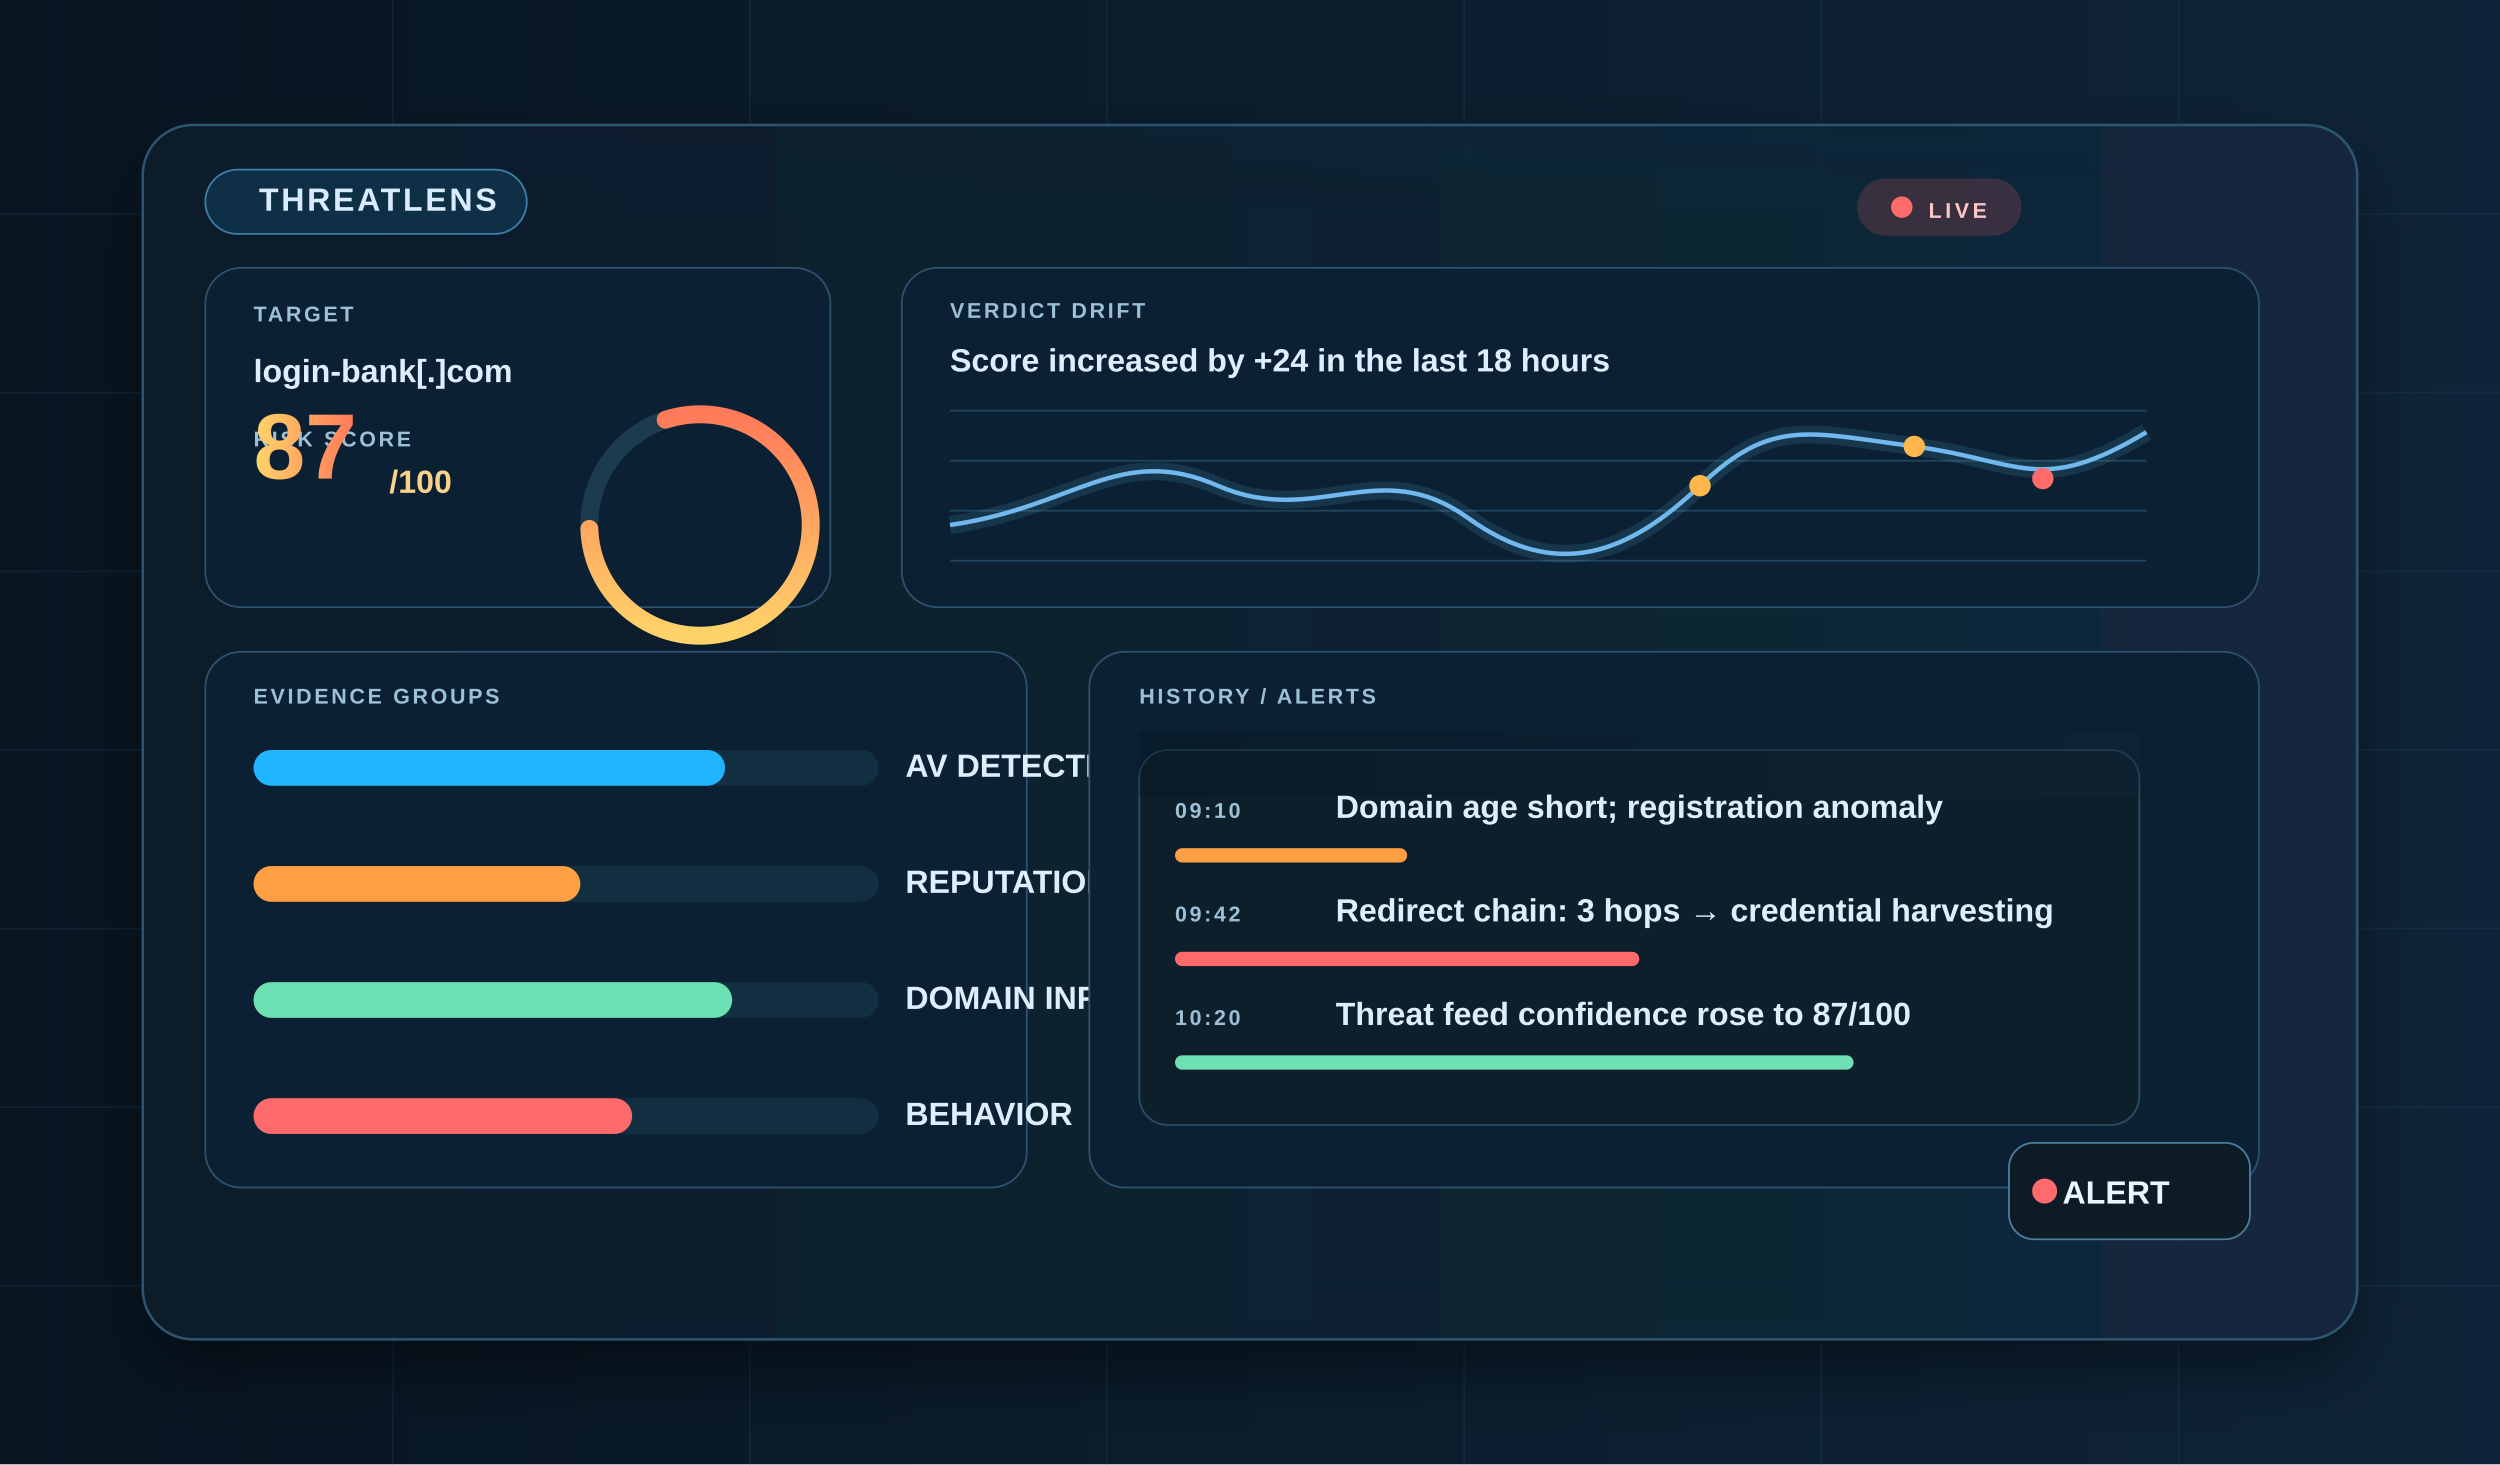
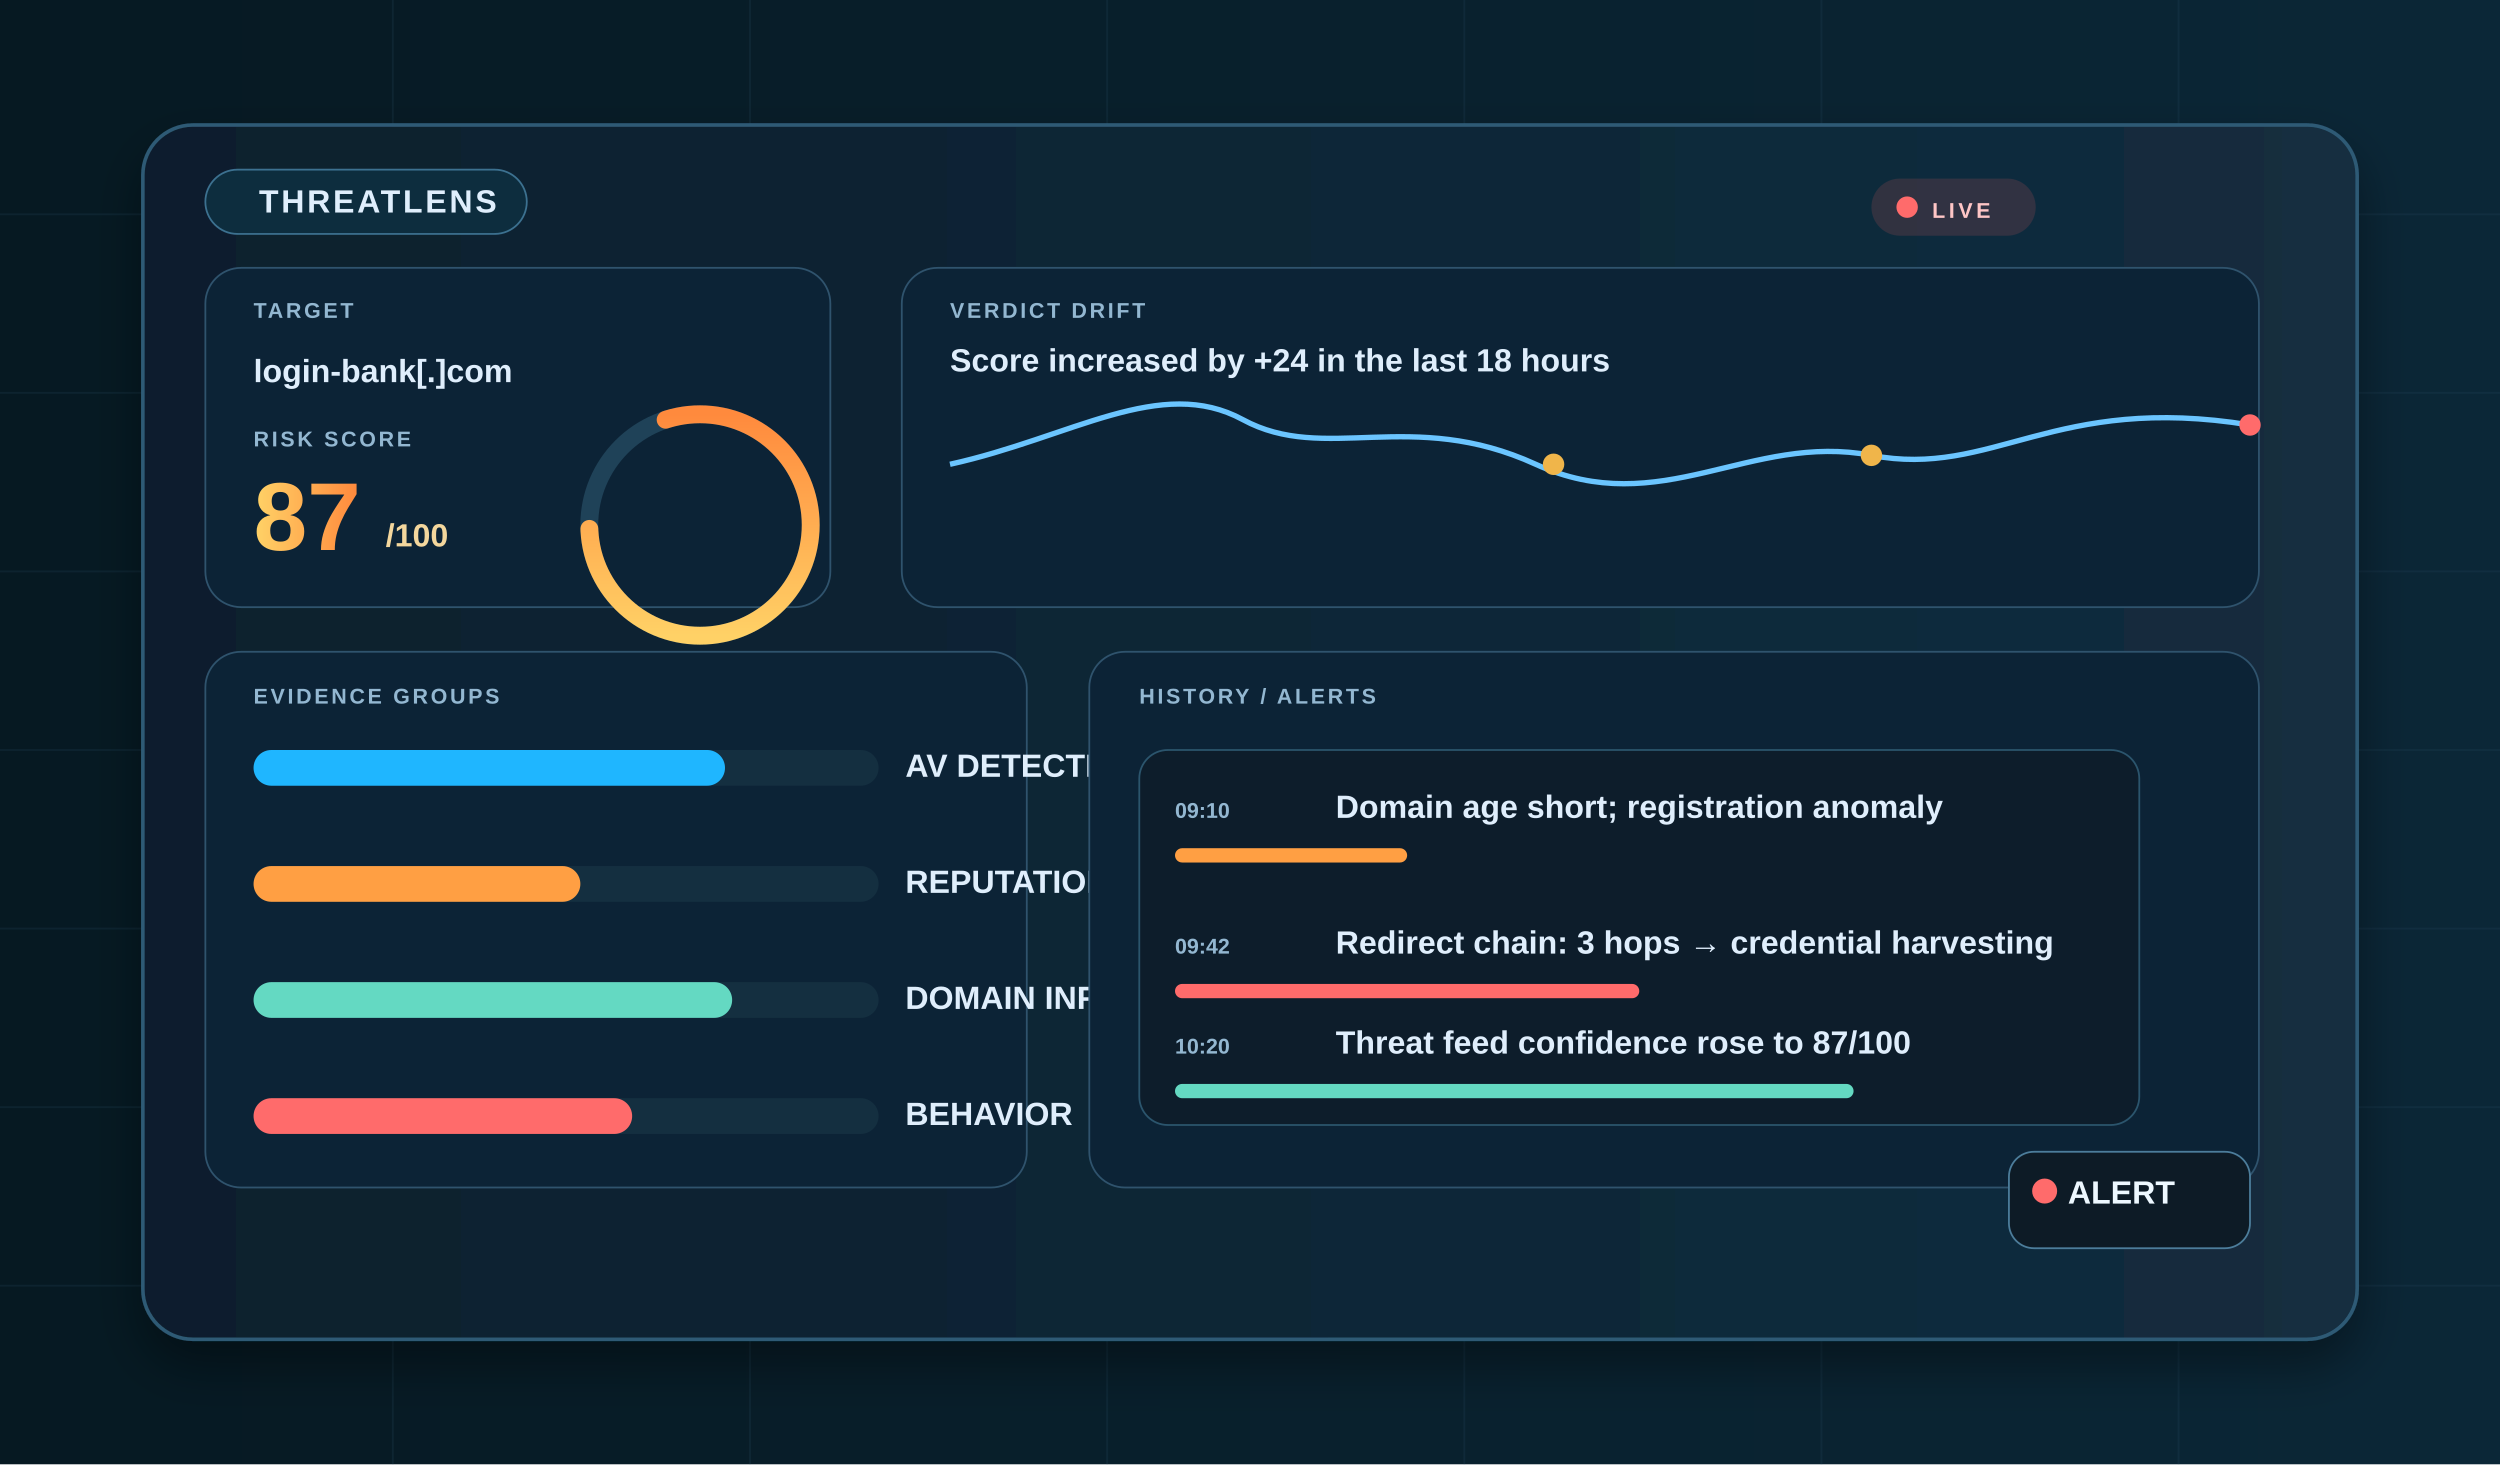
<svg xmlns="http://www.w3.org/2000/svg" width="1400" height="820" viewBox="0 0 1400 820" role="img" aria-labelledby="title desc">
  <defs>
    <linearGradient id="bg" x1="0" x2="1">
-       <stop offset="0%" stop-color="#081521" />
-       <stop offset="100%" stop-color="#0f2438" />
+       <stop offset="0%" stop-color="#061922" />
+       <stop offset="100%" stop-color="#0b2737" />
    </linearGradient>
    <linearGradient id="panel" x1="0" x2="1">
-       <stop offset="0%" stop-color="#0a1b2a" stop-opacity="0.95" />
-       <stop offset="100%" stop-color="#122b3d" stop-opacity="0.9" />
+       <stop offset="0%" stop-color="#0d1f2d" />
+       <stop offset="100%" stop-color="#122d3f" />
    </linearGradient>
    <linearGradient id="scoreGlow" x1="0" x2="1">
-       <stop offset="0%" stop-color="#ffd369" />
-       <stop offset="100%" stop-color="#ff7a59" />
+       <stop offset="0%" stop-color="#ffd166" />
+       <stop offset="100%" stop-color="#ff8a3d" />
    </linearGradient>
-     <filter id="softGlow">
-       <feGaussianBlur stdDeviation="6" result="blur" />
-       <feMerge>
-         <feMergeNode in="blur" />
-         <feMergeNode in="SourceGraphic" />
-       </feMerge>
+     <filter id="shadow" x="-20%" y="-20%" width="140%" height="140%">
+       <feDropShadow dx="0" dy="14" stdDeviation="14" flood-color="#000000" flood-opacity="0.38" />
    </filter>
-     <filter id="shadow" x="-20%" y="-20%" width="140%" height="140%">
-       <feDropShadow dx="0" dy="18" stdDeviation="18" flood-color="#000000" flood-opacity="0.45" />
-     </filter>
-     <style>
-       .label { font: 600 18px 'Segoe UI', Arial, sans-serif; fill: #d9ecff; letter-spacing: 1.5px; }
-       .small { font: 600 12px 'Segoe UI', Arial, sans-serif; fill: #9ec0d6; letter-spacing: 1.5px; }
-       .mono { font: 700 24px 'Segoe UI', Arial, sans-serif; fill: #ebf7ff; }
-       .body { font: 600 18px 'Segoe UI', Arial, sans-serif; fill: #dfeefc; }
-       .muted { fill: #8aaec6; }
-       .good { fill: #7fffd4; }
-       .warn { fill: #ffd166; }
-       .danger { fill: #ff6b6b; }
-       .line { stroke: #7bc4ff; stroke-width: 2.5; fill: none; opacity: 0.9; }
-       .grid { stroke: #254b65; stroke-width: 1; opacity: 0.8; }
-       .bar { fill: #1fb6ff; opacity: 0.88; }
-       .bar2 { fill: #ff9f43; opacity: 0.9; }
-       .bar3 { fill: #6de0b4; opacity: 0.9; }
-       .pulse { animation: pulse 2.2s ease-in-out infinite; transform-origin: center; }
-       @keyframes pulse {
-         0%, 100% { opacity: 0.6; transform: scale(1); }
-         50% { opacity: 1; transform: scale(1.05); }
-       }
-       @keyframes blink {
-         0%, 100% { opacity: 0.45; }
-         50% { opacity: 1; }
-       }
-       @keyframes scan {
-         0% { transform: translateY(-18px); opacity: 0; }
-         22% { opacity: 1; }
-         100% { transform: translateY(32px); opacity: 0; }
-       }
-       .scanline { animation: scan 2.8s ease-in-out infinite; }
-       .blink { animation: blink 1.4s ease-in-out infinite; }
-       .floaty { animation: floaty 4s ease-in-out infinite; }
-       @keyframes floaty {
-         0%, 100% { transform: translateY(0px); }
-         50% { transform: translateY(-6px); }
-       }
-     </style>
  </defs>
  <rect width="1400" height="820" fill="url(#bg)" />
-   <g opacity="0.3">
-     <path d="M0 120H1400M0 220H1400M0 320H1400M0 420H1400M0 520H1400M0 620H1400M0 720H1400" class="grid" />
-     <path d="M220 0V820M420 0V820M620 0V820M820 0V820M1020 0V820M1220 0V820" class="grid" />
+   <g opacity="0.2">
+     <path d="M0 120H1400M0 220H1400M0 320H1400M0 420H1400M0 520H1400M0 620H1400M0 720H1400" stroke="#274d66" stroke-width="1" />
+     <path d="M220 0V820M420 0V820M620 0V820M820 0V820M1020 0V820M1220 0V820" stroke="#274d66" stroke-width="1" />
  </g>
  <g filter="url(#shadow)">
-     <rect x="80" y="70" width="1240" height="680" rx="28" fill="url(#panel)" stroke="#2d5470" stroke-width="1.4" />
+     <rect x="80" y="70" width="1240" height="680" rx="28" fill="url(#panel)" stroke="#2f5a75" stroke-width="2" />
  </g>
  <g>
-     <rect x="115" y="95" width="180" height="36" rx="18" fill="#0f2f46" stroke="#3c7fa8" />
-     <text x="145" y="118" class="label">THREATLENS</text>
-     <g class="blink" style="transform-origin: 1040px 110px;">
-       <rect x="1040" y="100" width="92" height="32" rx="16" fill="#ff5d5d" opacity="0.18" />
-       <circle cx="1065" cy="116" r="6" fill="#ff6b6b" />
-       <text x="1080" y="122" class="small" style="fill:#ffc6c6; letter-spacing:2px;">LIVE</text>
+     <rect x="115" y="95" width="180" height="36" rx="18" fill="#0d2d3e" stroke="#3c7190" />
+     <text x="145" y="119" fill="#dfeefc" font-size="18" font-weight="700" font-family="Segoe UI, Arial, sans-serif" letter-spacing="1.5">THREATLENS</text>
+   </g>
+   <g>
+     <rect x="1048" y="100" width="92" height="32" rx="16" fill="#ff5d5d" opacity="0.15" />
+     <circle cx="1068" cy="116" r="6" fill="#ff6b6b" />
+     <text x="1082" y="122" fill="#ffc6c6" font-size="12" font-weight="700" font-family="Segoe UI, Arial, sans-serif" letter-spacing="2">LIVE</text>
+   </g>
+   <g>
+     <rect x="115" y="150" width="350" height="190" rx="20" fill="#0c2336" stroke="#2f536d" />
+     <text x="142" y="178" fill="#93b7d1" font-size="12" font-weight="700" font-family="Segoe UI, Arial, sans-serif" letter-spacing="1.5">TARGET</text>
+     <text x="142" y="214" fill="#dfeefc" font-size="18" font-weight="600" font-family="Segoe UI, Arial, sans-serif">login-bank[.]com</text>
+     <text x="142" y="250" fill="#93b7d1" font-size="12" font-weight="700" font-family="Segoe UI, Arial, sans-serif" letter-spacing="1.5">RISK SCORE</text>
+     <text x="142" y="308" fill="url(#scoreGlow)" font-size="54" font-weight="800" font-family="Segoe UI, Arial, sans-serif">87</text>
+     <text x="216" y="306" fill="#f4d79d" font-size="18" font-weight="600" font-family="Segoe UI, Arial, sans-serif">/100</text>
+     <circle cx="392" cy="294" r="62" fill="none" stroke="#1f4258" stroke-width="10" />
+     <circle cx="392" cy="294" r="62" fill="none" stroke="url(#scoreGlow)" stroke-width="10" stroke-linecap="round" stroke-dasharray="290 80" transform="rotate(-90 392 294)" />
+   </g>
+   <g>
+     <rect x="505" y="150" width="760" height="190" rx="20" fill="#0c2336" stroke="#2f536d" />
+     <text x="532" y="178" fill="#93b7d1" font-size="12" font-weight="700" font-family="Segoe UI, Arial, sans-serif" letter-spacing="1.5">VERDICT DRIFT</text>
+     <text x="532" y="208" fill="#dfeefc" font-size="18" font-weight="600" font-family="Segoe UI, Arial, sans-serif">Score increased by +24 in the last 18 hours</text>
+     <path d="M532 260 C600 245, 650 210, 696 235 S790 228, 860 260 S980 242, 1048 255 S1150 220, 1260 238" fill="none" stroke="#6bc5ff" stroke-width="3" />
+     <circle cx="870" cy="260" r="6" fill="#f0b54a" />
+     <circle cx="1048" cy="255" r="6" fill="#f0b54a" />
+     <circle cx="1260" cy="238" r="6" fill="#ff6b6b" />
+   </g>
+   <g>
+     <rect x="115" y="365" width="460" height="300" rx="20" fill="#0c2336" stroke="#2f536d" />
+     <text x="142" y="394" fill="#93b7d1" font-size="12" font-weight="700" font-family="Segoe UI, Arial, sans-serif" letter-spacing="1.5">EVIDENCE GROUPS</text>
+     <g transform="translate(142 420)">
+       <rect width="350" height="20" rx="10" fill="#142f40" />
+       <rect width="264" height="20" rx="10" fill="#1fb6ff" />
+       <text x="365" y="15" fill="#dfeefc" font-size="18" font-weight="600" font-family="Segoe UI, Arial, sans-serif">AV DETECTIONS</text>
+     </g>
+     <g transform="translate(142 485)">
+       <rect width="350" height="20" rx="10" fill="#142f40" />
+       <rect width="183" height="20" rx="10" fill="#ff9f43" />
+       <text x="365" y="15" fill="#dfeefc" font-size="18" font-weight="600" font-family="Segoe UI, Arial, sans-serif">REPUTATION</text>
+     </g>
+     <g transform="translate(142 550)">
+       <rect width="350" height="20" rx="10" fill="#142f40" />
+       <rect width="268" height="20" rx="10" fill="#64d9c2" />
+       <text x="365" y="15" fill="#dfeefc" font-size="18" font-weight="600" font-family="Segoe UI, Arial, sans-serif">DOMAIN INFRA</text>
+     </g>
+     <g transform="translate(142 615)">
+       <rect width="350" height="20" rx="10" fill="#142f40" />
+       <rect width="212" height="20" rx="10" fill="#ff6b6b" />
+       <text x="365" y="15" fill="#dfeefc" font-size="18" font-weight="600" font-family="Segoe UI, Arial, sans-serif">BEHAVIOR</text>
    </g>
  </g>
  <g>
-     <rect x="115" y="150" width="350" height="190" rx="20" fill="#0b2133" stroke="#2d526d" />
-     <text x="142" y="180" class="small">TARGET</text>
-     <text x="142" y="214" class="body">login-bank[.]com</text>
-     <text x="142" y="250" class="small">RISK SCORE</text>
-     <g transform="translate(142 268)">
-       <text x="0" y="0" class="mono" style="font-size:52px; fill:url(#scoreGlow); font-weight:800;">87</text>
-       <text x="76" y="8" class="body" style="fill:#fbd28b;">/100</text>
-     </g>
-     <circle cx="392" cy="294" r="62" fill="none" stroke="#1d3b4f" stroke-width="10" />
-     <circle cx="392" cy="294" r="62" fill="none" stroke="url(#scoreGlow)" stroke-width="10" stroke-dasharray="290 80" stroke-linecap="round" transform="rotate(-90 392 294)" class="pulse" />
+     <rect x="610" y="365" width="655" height="300" rx="20" fill="#0c2336" stroke="#2f536d" />
+     <text x="638" y="394" fill="#93b7d1" font-size="12" font-weight="700" font-family="Segoe UI, Arial, sans-serif" letter-spacing="1.5">HISTORY / ALERTS</text>
+     <rect x="638" y="420" width="560" height="210" rx="16" fill="#0d1d2b" stroke="#2b556d" />
+     <text x="658" y="458" fill="#93b7d1" font-size="12" font-weight="700" font-family="Segoe UI, Arial, sans-serif">09:10</text>
+     <text x="748" y="458" fill="#dfeefc" font-size="18" font-weight="600" font-family="Segoe UI, Arial, sans-serif">Domain age short; registration anomaly</text>
+     <rect x="658" y="475" width="130" height="8" rx="4" fill="#ff9f43" />
+     <text x="658" y="534" fill="#93b7d1" font-size="12" font-weight="700" font-family="Segoe UI, Arial, sans-serif">09:42</text>
+     <text x="748" y="534" fill="#dfeefc" font-size="18" font-weight="600" font-family="Segoe UI, Arial, sans-serif">Redirect chain: 3 hops → credential harvesting</text>
+     <rect x="658" y="551" width="260" height="8" rx="4" fill="#ff6b6b" />
+     <text x="658" y="590" fill="#93b7d1" font-size="12" font-weight="700" font-family="Segoe UI, Arial, sans-serif">10:20</text>
+     <text x="748" y="590" fill="#dfeefc" font-size="18" font-weight="600" font-family="Segoe UI, Arial, sans-serif">Threat feed confidence rose to 87/100</text>
+     <rect x="658" y="607" width="380" height="8" rx="4" fill="#64d9c2" />
  </g>
  <g>
-     <rect x="505" y="150" width="760" height="190" rx="20" fill="#0b2133" stroke="#2d526d" />
-     <text x="532" y="178" class="small">VERDICT DRIFT</text>
-     <text x="532" y="208" class="body">Score increased by +24 in the last 18 hours</text>
-     <g transform="translate(532 230)">
-       <g class="grid">
-         <line x1="0" y1="0" x2="670" y2="0" />
-         <line x1="0" y1="28" x2="670" y2="28" />
-         <line x1="0" y1="56" x2="670" y2="56" />
-         <line x1="0" y1="84" x2="670" y2="84" />
-       </g>
-       <path d="M0 64 C70 54, 95 18, 150 42 S240 24, 290 60 S380 80, 420 42 S480 12, 540 20 S610 48, 670 12" class="line" stroke="#6fd3ff" stroke-width="3" fill="none" />
-       <path d="M0 64 C70 54, 95 18, 150 42 S240 24, 290 60 S380 80, 420 42 S480 12, 540 20 S610 48, 670 12" fill="none" stroke="#6fd3ff" stroke-width="10" opacity="0.12" />
-       <circle cx="420" cy="42" r="6" fill="#ffb74d" />
-       <circle cx="540" cy="20" r="6" fill="#ffb74d" />
-       <circle cx="612" cy="38" r="6" fill="#ff6b6b" />
-     </g>
-   </g>
-   <g>
-     <rect x="115" y="365" width="460" height="300" rx="20" fill="#0b2133" stroke="#2d526d" />
-     <text x="142" y="394" class="small">EVIDENCE GROUPS</text>
-     <g transform="translate(142 420)">
-       <rect width="350" height="20" rx="10" fill="#112f40" />
-       <rect width="264" height="20" rx="10" fill="#1fb6ff" class="pulse" />
-       <text x="365" y="15" class="body" style="fill:#dfeefc;">AV DETECTIONS</text>
-     </g>
-     <g transform="translate(142 485)">
-       <rect width="350" height="20" rx="10" fill="#112f40" />
-       <rect width="183" height="20" rx="10" fill="#ff9f43" class="pulse" />
-       <text x="365" y="15" class="body" style="fill:#dfeefc;">REPUTATION</text>
-     </g>
-     <g transform="translate(142 550)">
-       <rect width="350" height="20" rx="10" fill="#112f40" />
-       <rect width="268" height="20" rx="10" fill="#6de0b4" class="pulse" />
-       <text x="365" y="15" class="body" style="fill:#dfeefc;">DOMAIN INFRA</text>
-     </g>
-     <g transform="translate(142 615)">
-       <rect width="350" height="20" rx="10" fill="#112f40" />
-       <rect width="212" height="20" rx="10" fill="#ff6b6b" class="pulse" />
-       <text x="365" y="15" class="body" style="fill:#dfeefc;">BEHAVIOR</text>
-     </g>
-   </g>
-   <g>
-     <rect x="610" y="365" width="655" height="300" rx="20" fill="#0b2133" stroke="#2d526d" />
-     <text x="638" y="394" class="small">HISTORY / ALERTS</text>
-     <g transform="translate(638 420)">
-       <rect x="0" y="0" width="560" height="210" rx="16" fill="#0d1f2b" stroke="#2d4e60" />
-       <g class="scanline" opacity="0.85">
-         <rect x="0" y="-10" width="560" height="36" fill="url(#bg)" opacity="0.5" />
-       </g>
-       <g>
-         <text x="20" y="38" class="small">09:10</text>
-         <text x="110" y="38" class="body">Domain age short; registration anomaly</text>
-         <rect x="20" y="55" width="130" height="8" rx="4" fill="#ff9f43" />
-         <text x="20" y="96" class="small">09:42</text>
-         <text x="110" y="96" class="body">Redirect chain: 3 hops → credential harvesting</text>
-         <rect x="20" y="113" width="260" height="8" rx="4" fill="#ff6b6b" />
-         <text x="20" y="154" class="small">10:20</text>
-         <text x="110" y="154" class="body">Threat feed confidence rose to 87/100</text>
-         <rect x="20" y="171" width="380" height="8" rx="4" fill="#6de0b4" />
-       </g>
-     </g>
-   </g>
-   <g class="floaty">
-     <rect x="1125" y="640" width="135" height="54" rx="14" fill="#0d1b26" stroke="#4d7d9d" />
-     <text x="1155" y="674" class="body" style="fill:#eaf7ff;">ALERT</text>
+     <rect x="1125" y="645" width="135" height="54" rx="14" fill="#0d1b26" stroke="#4c7d9b" />
    <circle cx="1145" cy="667" r="7" fill="#ff6b6b" />
+     <text x="1158" y="674" fill="#edf8ff" font-size="18" font-weight="700" font-family="Segoe UI, Arial, sans-serif">ALERT</text>
  </g>
</svg>
